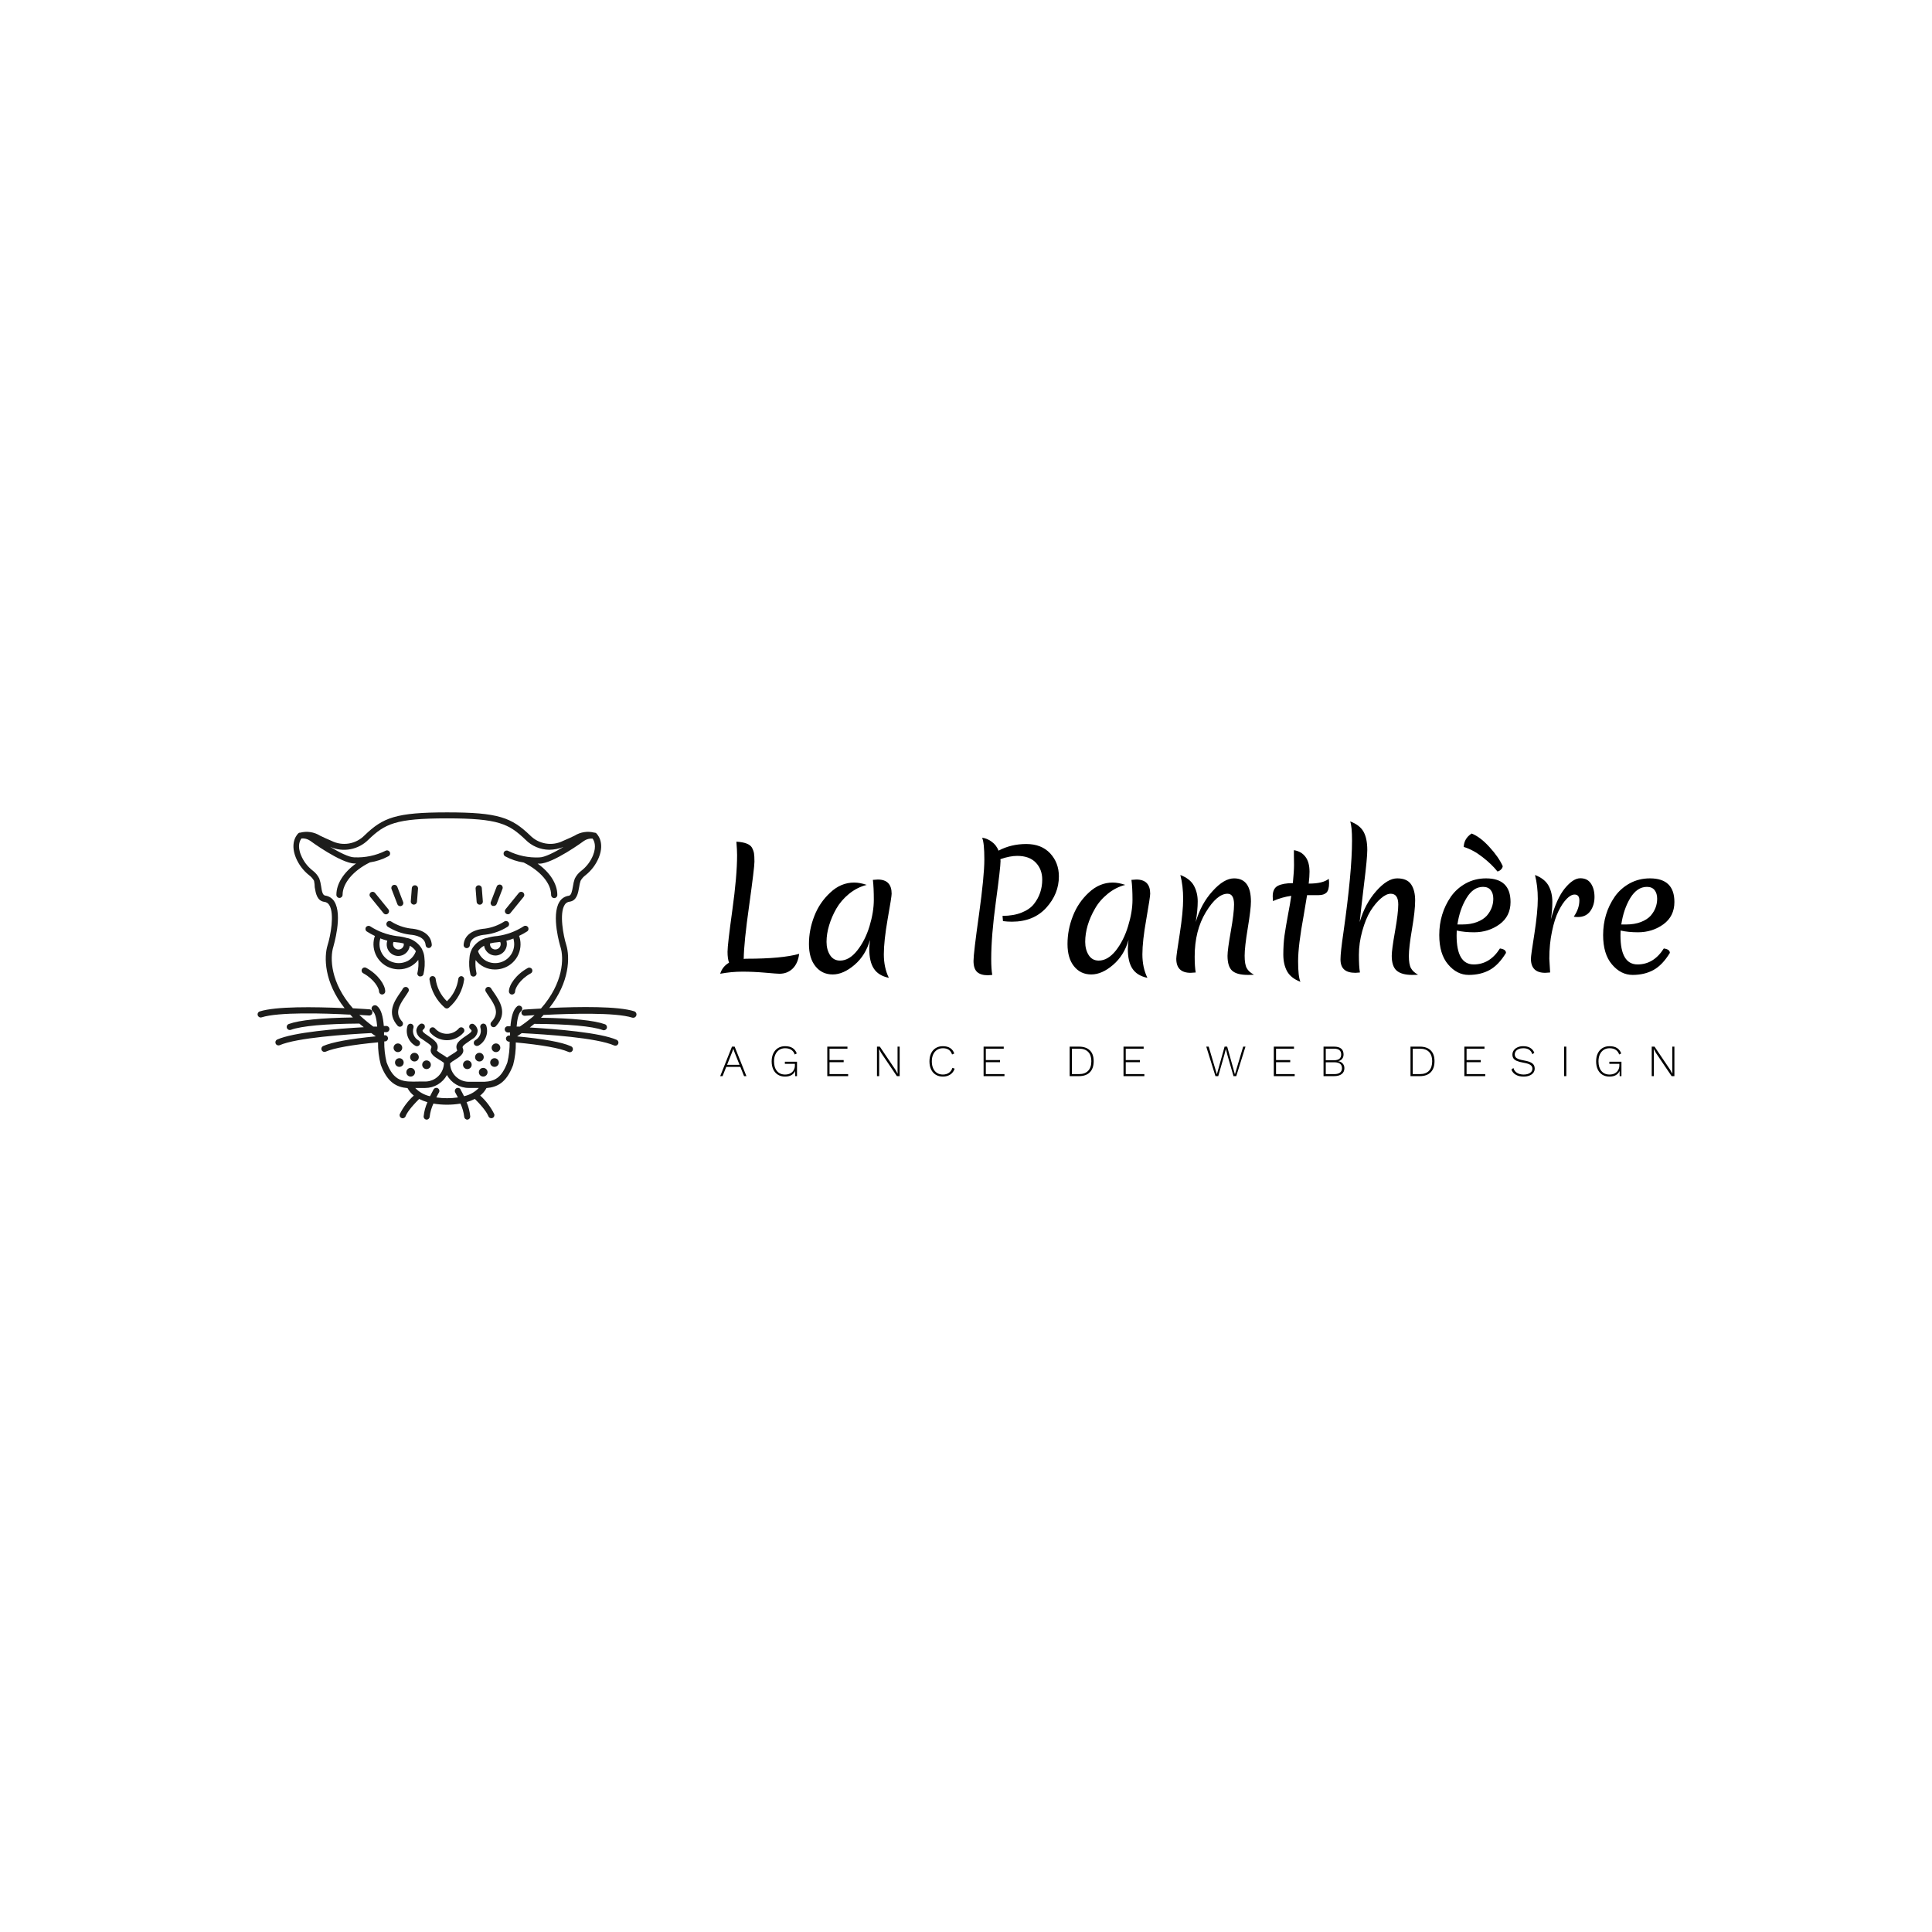
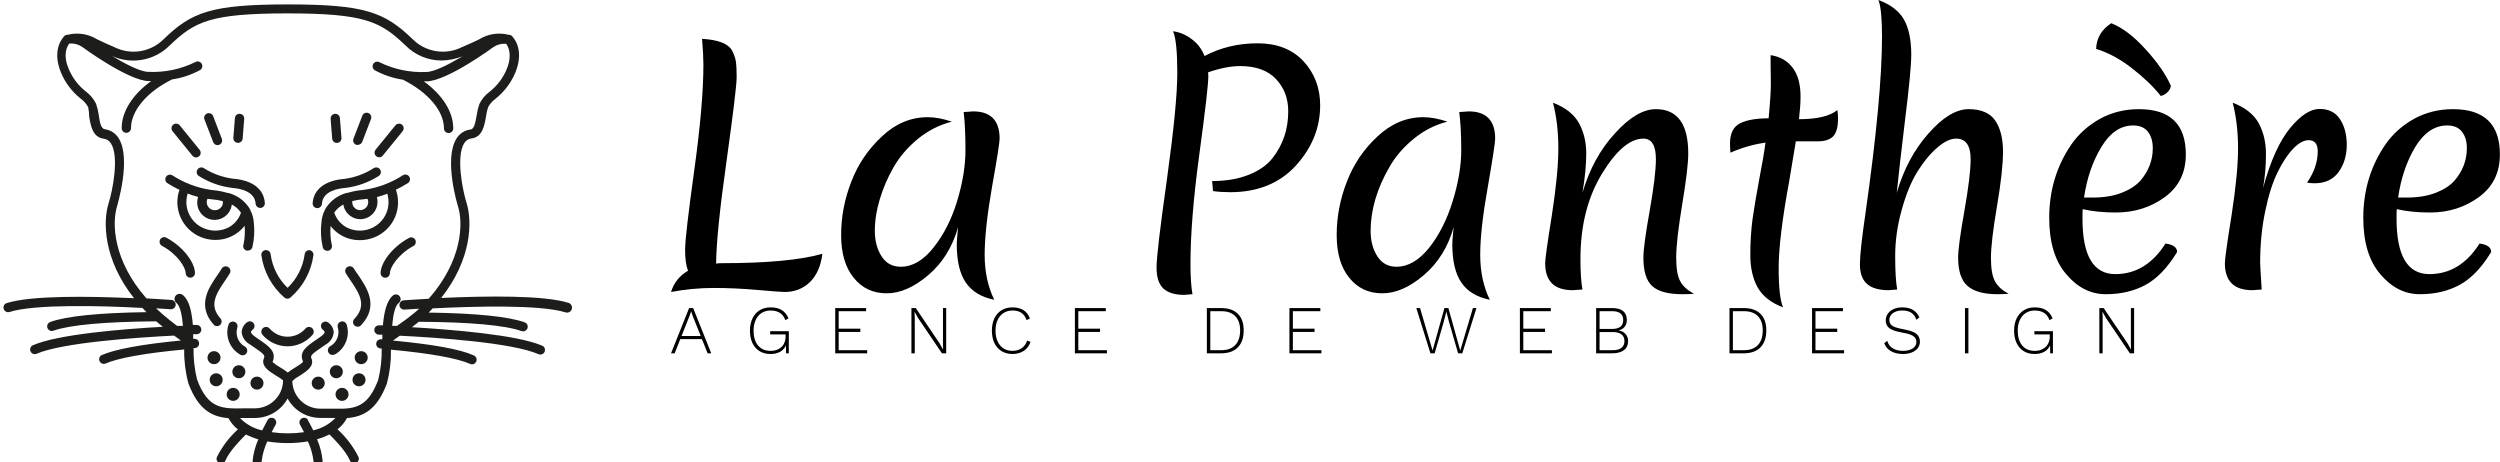
- <svg xmlns="http://www.w3.org/2000/svg" data-v-fde0c5aa="" viewBox="0 0 300 300" class="iconLeftSlogan">
-   <defs data-v-fde0c5aa="" />
-   <rect data-v-fde0c5aa="" fill="transparent" x="0" y="0" width="300px" height="300px" class="logo-background-square" />
-   <defs data-v-fde0c5aa="" />
-   <g data-v-fde0c5aa="" id="dff727ea-c914-4c1d-9325-86d683f65698" fill="#000000" transform="matrix(1.808462,0,0,1.808462,110.4221,123.0999)">
+ <svg xmlns="http://www.w3.org/2000/svg" data-v-423bf9ae="" viewBox="0 0 488 90" class="iconLeftSlogan">
+   <g data-v-423bf9ae="" id="409599fb-89aa-4ddd-9c19-604f11e9ffd0" fill="#000000" transform="matrix(4.357299,0,0,4.357299,127.587,-10.71895)">
    <path d="M1.54 14.59L1.54 14.59L1.54 14.59Q1.41 14.25 1.41 13.65L1.41 13.65L1.41 13.65Q1.41 13.05 1.82 10.09L1.82 10.09L1.82 10.09Q2.23 7.14 2.23 5.35L2.23 5.35L2.23 5.35Q2.23 4.93 2.17 4.20L2.17 4.20L2.17 4.20Q3.23 4.26 3.50 4.70L3.50 4.70L3.50 4.70Q3.64 4.96 3.68 5.19L3.68 5.19L3.68 5.19Q3.72 5.42 3.72 5.92L3.72 5.92L3.72 5.92Q3.72 6.41 3.27 9.65L3.27 9.65L3.27 9.65Q2.81 12.89 2.80 14.27L2.80 14.27L2.80 14.27Q2.87 14.25 3.05 14.25L3.05 14.25L3.05 14.25Q6.08 14.25 7.56 13.83L7.56 13.83L7.56 13.83Q7.46 14.64 7.01 15.09L7.01 15.09L7.01 15.09Q6.55 15.54 5.87 15.54L5.87 15.54L5.87 15.54Q5.67 15.54 4.66 15.45L4.66 15.45L4.66 15.45Q3.64 15.36 2.69 15.36L2.69 15.36L2.69 15.36Q1.74 15.36 0.78 15.54L0.78 15.54L0.78 15.54Q0.97 14.92 1.54 14.59ZM10.75 9.95L10.75 9.95L10.75 9.95Q10.35 10.65 10.13 11.39L10.13 11.39L10.13 11.39Q9.91 12.12 9.91 12.80L9.91 12.80L9.91 12.80Q9.91 13.47 10.21 13.94L10.21 13.94L10.21 13.94Q10.51 14.41 11.07 14.41L11.07 14.41L11.07 14.41Q11.86 14.41 12.54 13.55L12.54 13.55L12.54 13.55Q13.23 12.68 13.60 11.46L13.60 11.46L13.60 11.46Q13.97 10.23 13.97 9.19L13.97 9.19L13.97 9.19Q13.97 8.15 13.89 7.48L13.89 7.48L13.89 7.48Q14.22 7.45 14.31 7.45L14.31 7.45L14.31 7.45Q15.50 7.45 15.50 8.67L15.50 8.67L15.50 8.67Q15.50 8.93 15.16 10.83L15.16 10.83L15.16 10.83Q14.83 12.73 14.83 13.87L14.83 13.87L14.83 13.87Q14.83 15.01 15.26 15.89L15.26 15.89L15.26 15.89Q14.38 15.71 13.98 15.11L13.98 15.11L13.98 15.11Q13.58 14.52 13.58 13.40L13.58 13.40L13.58 13.40Q13.58 13.20 13.64 12.64L13.64 12.64L13.64 12.64Q13.26 13.97 12.31 14.78L12.31 14.78L12.31 14.78Q11.35 15.60 10.44 15.60L10.44 15.60L10.44 15.60Q9.52 15.60 8.96 14.90L8.96 14.90L8.96 14.90Q8.40 14.21 8.40 12.99L8.40 12.99L8.40 12.99Q8.40 11.76 8.86 10.59L8.86 10.59L8.86 10.59Q9.31 9.42 10.23 8.57L10.23 8.57L10.23 8.57Q11.14 7.71 12.28 7.71L12.28 7.71L12.28 7.71Q12.77 7.71 13.36 7.91L13.36 7.91L13.36 7.91Q12.53 8.12 11.84 8.68L11.84 8.68L11.84 8.68Q11.16 9.24 10.75 9.95ZM24.84 5.70L24.84 5.70L24.85 5.87L24.85 5.87Q24.85 6.40 24.45 9.35L24.45 9.35L24.45 9.35Q24.05 12.29 24.05 14.27L24.05 14.27L24.05 14.27Q24.05 15.15 24.14 15.64L24.14 15.64L24.14 15.64Q23.80 15.67 23.77 15.67L23.77 15.67L23.77 15.67Q23.14 15.67 22.83 15.38L22.83 15.38L22.83 15.38Q22.53 15.09 22.53 14.44L22.53 14.44L22.53 14.44Q22.53 13.79 23.00 10.46L23.00 10.46L23.00 10.46Q23.46 7.14 23.46 5.72L23.46 5.72L23.46 5.72Q23.46 4.30 23.27 3.86L23.27 3.86L23.27 3.86Q23.72 3.92 24.10 4.21L24.10 4.21L24.10 4.21Q24.49 4.49 24.68 4.97L24.68 4.97L24.68 4.97Q25.75 4.40 27.06 4.40L27.06 4.40L27.06 4.40Q28.36 4.40 29.11 5.20L29.11 5.20L29.11 5.20Q29.86 6.01 29.86 7.18L29.86 7.18L29.86 7.18Q29.86 8.68 28.77 9.88L28.77 9.88L28.77 9.88Q27.68 11.07 25.83 11.07L25.83 11.07L25.83 11.07Q25.41 11.07 25.06 11.02L25.06 11.02L25.02 10.57L25.02 10.57Q25.96 10.57 26.66 10.29L26.66 10.29L26.66 10.29Q27.36 10.01 27.72 9.55L27.72 9.55L27.72 9.55Q28.43 8.65 28.43 7.45L28.43 7.45L28.43 7.45Q28.43 6.58 27.88 6.00L27.88 6.00L27.88 6.00Q27.33 5.42 26.28 5.42L26.28 5.42L26.28 5.42Q25.65 5.42 24.84 5.70ZM32.96 9.95L32.96 9.95L32.96 9.95Q32.55 10.65 32.33 11.39L32.33 11.39L32.33 11.39Q32.12 12.12 32.12 12.80L32.12 12.80L32.12 12.80Q32.12 13.47 32.42 13.94L32.42 13.94L32.42 13.94Q32.72 14.41 33.28 14.41L33.28 14.41L33.28 14.41Q34.06 14.41 34.75 13.55L34.75 13.55L34.75 13.55Q35.43 12.68 35.80 11.46L35.80 11.46L35.80 11.46Q36.18 10.23 36.18 9.19L36.18 9.19L36.18 9.19Q36.18 8.15 36.09 7.48L36.09 7.48L36.09 7.48Q36.43 7.45 36.51 7.45L36.51 7.45L36.51 7.45Q37.70 7.45 37.70 8.67L37.70 8.67L37.70 8.67Q37.70 8.93 37.37 10.83L37.37 10.83L37.37 10.83Q37.03 12.73 37.03 13.87L37.03 13.87L37.03 13.87Q37.03 15.01 37.46 15.89L37.46 15.89L37.46 15.89Q36.58 15.71 36.18 15.11L36.18 15.11L36.18 15.11Q35.78 14.52 35.78 13.40L35.78 13.40L35.78 13.40Q35.78 13.20 35.84 12.64L35.84 12.64L35.84 12.64Q35.46 13.97 34.51 14.78L34.51 14.78L34.51 14.78Q33.56 15.60 32.64 15.60L32.64 15.60L32.64 15.60Q31.72 15.60 31.16 14.90L31.16 14.90L31.16 14.90Q30.60 14.21 30.60 12.99L30.60 12.99L30.60 12.99Q30.60 11.76 31.06 10.59L31.06 10.59L31.06 10.59Q31.51 9.42 32.43 8.57L32.43 8.57L32.43 8.57Q33.35 7.71 34.48 7.71L34.48 7.71L34.48 7.71Q34.97 7.71 35.56 7.91L35.56 7.91L35.56 7.91Q34.73 8.12 34.05 8.68L34.05 8.68L34.05 8.68Q33.36 9.24 32.96 9.95ZM46.35 9.34L46.35 9.34L46.35 9.34Q46.35 9.98 46.08 11.61L46.08 11.61L46.08 11.61Q45.81 13.24 45.81 13.99L45.81 13.99L45.81 13.99Q45.81 14.73 45.99 15.06L45.99 15.06L45.99 15.06Q46.17 15.39 46.61 15.62L46.61 15.62L46.61 15.62Q46.42 15.64 46.09 15.64L46.09 15.64L46.09 15.64Q45.14 15.64 44.74 15.28L44.74 15.28L44.74 15.28Q44.34 14.92 44.34 14L44.34 14L44.34 14Q44.34 13.48 44.62 11.91L44.62 11.91L44.62 11.91Q44.90 10.33 44.90 9.59L44.90 9.59L44.90 9.59Q44.90 8.67 44.34 8.67L44.34 8.67L44.34 8.67Q43.44 8.67 42.48 10.25L42.48 10.25L42.48 10.25Q41.52 11.83 41.52 14.06L41.52 14.06L41.52 14.06Q41.52 14.94 41.61 15.43L41.61 15.43L41.61 15.43Q41.24 15.46 41.17 15.46L41.17 15.46L41.17 15.46Q39.94 15.46 39.94 14.25L39.94 14.25L39.94 14.25Q39.94 13.97 40.24 12.10L40.24 12.10L40.24 12.10Q40.53 10.22 40.53 9.11L40.53 9.11L40.53 9.11Q40.53 7.99 40.29 7.06L40.29 7.06L40.29 7.06Q41.12 7.38 41.45 7.97L41.45 7.97L41.45 7.97Q41.78 8.57 41.78 9.33L41.78 9.33L41.78 9.33Q41.78 10.09 41.61 11.10L41.61 11.10L41.61 11.10Q42.07 9.52 43.06 8.44L43.06 8.44L43.06 8.44Q44.04 7.35 44.90 7.35L44.90 7.35L44.90 7.35Q46.35 7.35 46.35 9.34ZM53.06 7.76L53.06 7.76L53.06 7.76Q53.06 8.34 52.84 8.57L52.84 8.57L52.84 8.57Q52.61 8.79 52.18 8.79L52.18 8.79L51.17 8.79L51.17 8.79Q51.11 9.16 50.88 10.53L50.88 10.53L50.88 10.53Q50.40 13.13 50.40 14.46L50.40 14.46L50.40 14.46Q50.40 15.79 50.60 16.23L50.60 16.23L50.60 16.23Q49.80 15.93 49.46 15.34L49.46 15.34L49.46 15.34Q49.13 14.74 49.13 13.89L49.13 13.89L49.13 13.89Q49.13 13.03 49.23 12.27L49.23 12.27L49.23 12.27Q49.34 11.51 49.53 10.49L49.53 10.49L49.53 10.49Q49.73 9.46 49.81 8.85L49.81 8.85L49.81 8.85Q49.01 8.96 48.24 9.30L48.24 9.30L48.24 9.30Q48.22 9.07 48.22 8.89L48.22 8.89L48.22 8.89Q48.22 8.22 48.66 7.99L48.66 7.99L48.66 7.99Q49.11 7.76 49.95 7.76L49.95 7.76L49.95 7.76Q50.05 6.72 50.05 6.21L50.05 6.21L50.05 6.21Q50.05 5.70 50.04 5.39L50.04 5.39L50.04 5.39Q50.04 5.08 50.04 4.93L50.04 4.93L50.04 4.93Q50.68 5.03 51.03 5.50L51.03 5.50L51.03 5.50Q51.38 5.96 51.38 6.78L51.38 6.78L51.38 6.78Q51.38 7.20 51.31 7.80L51.31 7.80L51.31 7.80Q52.53 7.80 53.03 7.39L53.03 7.39L53.03 7.39Q53.06 7.59 53.06 7.76ZM55.69 11.10L55.69 11.10Q56.15 9.52 57.11 8.44L57.11 8.44L57.11 8.44Q58.07 7.35 58.91 7.35L58.91 7.35L58.91 7.35Q59.75 7.35 60.10 7.86L60.10 7.86L60.10 7.86Q60.45 8.37 60.45 9.25L60.45 9.25L60.45 9.25Q60.45 10.12 60.18 11.70L60.18 11.70L60.18 11.70Q59.91 13.29 59.91 14.01L59.91 14.01L59.91 14.01Q59.91 14.73 60.09 15.06L60.09 15.06L60.09 15.06Q60.27 15.39 60.70 15.62L60.70 15.62L60.70 15.62Q60.52 15.64 60.19 15.64L60.19 15.64L60.19 15.64Q59.29 15.64 58.86 15.27L58.86 15.27L58.86 15.27Q58.44 14.90 58.44 14L58.44 14L58.44 14Q58.44 13.48 58.72 11.91L58.72 11.91L58.72 11.91Q59.00 10.33 59.00 9.59L59.00 9.59L59.00 9.59Q59.00 8.67 58.35 8.67L58.35 8.67L58.35 8.67Q57.97 8.67 57.51 9.07L57.51 9.07L57.51 9.07Q57.05 9.46 56.62 10.14L56.62 10.14L56.62 10.14Q56.20 10.82 55.91 11.87L55.91 11.87L55.91 11.87Q55.62 12.91 55.62 13.92L55.62 13.92L55.62 13.92Q55.62 14.94 55.71 15.43L55.71 15.43L55.71 15.43Q55.37 15.46 55.33 15.46L55.33 15.46L55.33 15.46Q54.67 15.46 54.36 15.18L54.36 15.18L54.36 15.18Q54.04 14.90 54.04 14.30L54.04 14.30L54.04 14.30Q54.04 13.71 54.29 12.01L54.29 12.01L54.29 12.01Q55.03 6.80 55.03 4.10L55.03 4.10L55.03 4.10Q55.03 2.88 54.87 2.46L54.87 2.46L54.87 2.46Q55.68 2.76 56.01 3.33L56.01 3.33L56.01 3.33Q56.34 3.91 56.34 4.91L56.34 4.91L56.34 4.91Q56.34 5.61 56.06 7.85L56.06 7.85L56.06 7.85Q55.79 10.09 55.69 11.10L55.69 11.10ZM66.28 8.08L66.28 8.08L66.28 8.08Q65.44 8.08 64.86 9.04L64.86 9.04L64.86 9.04Q64.27 10.01 64.08 11.31L64.08 11.31L64.47 11.31L64.47 11.31Q65.21 11.31 65.76 11.10L65.76 11.10L65.76 11.10Q66.30 10.89 66.60 10.56L66.60 10.56L66.60 10.56Q67.16 9.91 67.16 9.10L67.16 9.10L67.16 9.10Q67.16 8.64 66.94 8.36L66.94 8.36L66.94 8.36Q66.72 8.08 66.28 8.08ZM68.25 13.75L68.25 13.75Q67.61 14.80 66.84 15.22L66.84 15.22L66.84 15.22Q66.07 15.64 65.05 15.64L65.05 15.64L65.05 15.64Q64.04 15.64 63.28 14.74L63.28 14.74L63.28 14.74Q62.52 13.85 62.52 12.22L62.52 12.22L62.52 12.22Q62.52 10.37 63.52 8.92L63.52 8.92L63.52 8.92Q64.01 8.22 64.80 7.78L64.80 7.78L64.80 7.78Q65.59 7.35 66.54 7.35L66.54 7.35L66.54 7.35Q68.64 7.35 68.64 9.38L68.64 9.38L68.64 9.38Q68.64 10.60 67.70 11.29L67.70 11.29L67.70 11.29Q66.75 11.98 65.51 11.98L65.51 11.98L65.51 11.98Q64.68 11.98 64.02 11.83L64.02 11.83L64.02 11.83Q64.01 11.97 64.01 12.26L64.01 12.26L64.01 12.26Q64.01 14.74 65.48 14.74L65.48 14.74L65.48 14.74Q66.86 14.74 67.73 13.37L67.73 13.37L67.73 13.37Q68.25 13.44 68.25 13.75L68.25 13.75ZM67.97 6.30L67.97 6.30L67.97 6.30Q67.96 6.45 67.82 6.59L67.82 6.59L67.82 6.59Q67.69 6.72 67.52 6.76L67.52 6.76L67.52 6.76Q67.02 6.13 66.23 5.52L66.23 5.52L66.23 5.52Q65.44 4.90 64.62 4.65L64.62 4.65L64.62 4.65Q64.65 3.92 65.30 3.50L65.30 3.50L65.30 3.50Q66.04 3.79 66.83 4.66L66.83 4.66L66.83 4.66Q67.62 5.52 67.97 6.30ZM72.10 10.88L72.10 10.88Q72.60 9.06 73.31 8.20L73.31 8.20L73.31 8.20Q74.02 7.34 74.63 7.34L74.63 7.34L74.63 7.34Q75.24 7.34 75.54 7.79L75.54 7.79L75.54 7.79Q75.85 8.25 75.85 8.95L75.85 8.95L75.85 8.95Q75.85 9.65 75.49 10.16L75.49 10.16L75.49 10.16Q75.12 10.67 74.42 10.67L74.42 10.67L74.42 10.67Q74.20 10.67 74.07 10.64L74.07 10.64L74.07 10.64Q74.55 9.95 74.55 9.24L74.55 9.24L74.55 9.24Q74.55 8.74 74.14 8.74L74.14 8.74L74.14 8.74Q73.82 8.74 73.46 9.11L73.46 9.11L73.46 9.11Q73.09 9.49 72.76 10.16L72.76 10.16L72.76 10.16Q72.42 10.84 72.20 11.91L72.20 11.91L72.20 11.91Q71.97 12.99 71.97 14.24L71.97 14.24L71.97 14.24Q71.97 14.38 72.04 15.43L72.04 15.43L72.04 15.43Q71.68 15.46 71.62 15.46L71.62 15.46L71.62 15.46Q70.39 15.46 70.39 14.25L70.39 14.25L70.39 14.25Q70.39 13.97 70.69 12.10L70.69 12.10L70.69 12.10Q70.98 10.22 70.98 9.11L70.98 9.11L70.98 9.11Q70.98 7.99 70.74 7.06L70.74 7.06L70.74 7.06Q71.57 7.38 71.90 7.97L71.90 7.97L71.90 7.97Q72.23 8.57 72.23 9.36L72.23 9.36L72.23 9.36Q72.23 10.15 72.10 10.88L72.10 10.88ZM80.35 8.08L80.35 8.08L80.35 8.08Q79.51 8.08 78.92 9.04L78.92 9.04L78.92 9.04Q78.34 10.01 78.15 11.31L78.15 11.31L78.54 11.31L78.54 11.31Q79.28 11.31 79.83 11.10L79.83 11.10L79.83 11.10Q80.37 10.89 80.67 10.56L80.67 10.56L80.67 10.56Q81.23 9.91 81.23 9.10L81.23 9.10L81.23 9.10Q81.23 8.64 81.01 8.36L81.01 8.36L81.01 8.36Q80.79 8.08 80.35 8.08ZM82.32 13.75L82.32 13.75Q81.68 14.80 80.91 15.22L80.91 15.22L80.91 15.22Q80.14 15.64 79.12 15.64L79.12 15.64L79.12 15.64Q78.11 15.64 77.35 14.74L77.35 14.74L77.35 14.74Q76.59 13.85 76.59 12.22L76.59 12.22L76.59 12.22Q76.59 10.37 77.59 8.92L77.59 8.92L77.59 8.92Q78.08 8.22 78.87 7.78L78.87 7.78L78.87 7.78Q79.66 7.35 80.61 7.35L80.61 7.35L80.61 7.35Q82.71 7.35 82.71 9.38L82.71 9.38L82.71 9.38Q82.71 10.60 81.77 11.29L81.77 11.29L81.77 11.29Q80.82 11.98 79.58 11.98L79.58 11.98L79.58 11.98Q78.75 11.98 78.09 11.83L78.09 11.83L78.09 11.83Q78.08 11.97 78.08 12.26L78.08 12.26L78.08 12.26Q78.08 14.74 79.55 14.74L79.55 14.74L79.55 14.74Q80.93 14.74 81.80 13.37L81.80 13.37L81.80 13.37Q82.32 13.44 82.32 13.75L82.32 13.75Z" />
  </g>
-   <defs data-v-fde0c5aa="">
-     <linearGradient data-v-fde0c5aa="" gradientTransform="rotate(25)" id="03eee680-b084-463f-ac63-5d4db96cf555" x1="0%" y1="0%" x2="100%" y2="0%">
-       <stop data-v-fde0c5aa="" offset="0%" stop-color="#B4373D" stop-opacity="1" />
-       <stop data-v-fde0c5aa="" offset="100%" stop-color="#B23ACB" stop-opacity="1" />
+   <defs data-v-423bf9ae="">
+     <linearGradient data-v-423bf9ae="" gradientTransform="rotate(25)" id="1c9e5e94-8daa-4b90-953d-5ec5a7b7c461" x1="0%" y1="0%" x2="100%" y2="0%">
+       <stop data-v-423bf9ae="" offset="0%" style="stop-color: rgb(180, 55, 61); stop-opacity: 1;" />
+       <stop data-v-423bf9ae="" offset="100%" style="stop-color: rgb(178, 58, 203); stop-opacity: 1;" />
    </linearGradient>
  </defs>
-   <g data-v-fde0c5aa="" id="dfe8044c-91b6-4966-9038-a63642c35301" stroke="none" fill="url(#03eee680-b084-463f-ac63-5d4db96cf555)" transform="matrix(0.6414999,0,0,0.6414999,37.32564,117.8961)">
+   <g data-v-423bf9ae="" id="97221fff-9f5f-45e5-b2fa-fe4d6ef25df3" transform="matrix(1.210165,0,0,1.210165,-4.368992,-14.70273)" stroke="none" fill="url(#1c9e5e94-8daa-4b90-953d-5ec5a7b7c461)">
    <defs>
      <style>.cls-1{fill:#1d1d1b}</style>
    </defs>
    <path class="cls-1" d="M44 46.07V46a5.74 5.74 0 0 0-3.52-2.72h-.14a11.6 11.6 0 0 0-2.5-.47 15.62 15.62 0 0 1-6.43-2.38.75.75 0 0 0-.84 1.24 17.29 17.29 0 0 0 2 1.11c0 .1-.09.2-.12.31a6.09 6.09 0 0 0 4.15 7.51 6.46 6.46 0 0 0 1.78.25 5.9 5.9 0 0 0 4.69-2.28 10.33 10.33 0 0 1-.18 3 .75.75 0 0 0 .47 1 .76.76 0 0 0 .24 0 .75.75 0 0 0 .71-.51 11.57 11.57 0 0 0 .23-4.1 4.94 4.94 0 0 0-.54-1.89zm-4.47-1.49a1.28 1.28 0 0 1 0 .52 1.3 1.3 0 1 1-2.53-.71 1.27 1.27 0 0 1 .09-.17l.6.07a10.89 10.89 0 0 1 1.86.3zm.94 4.25a4.67 4.67 0 0 1-3.48.32 4.59 4.59 0 0 1-3.14-5.67v-.12a15.83 15.83 0 0 0 1.7.55v.06A2.8 2.8 0 1 0 41 45.14a3.86 3.86 0 0 1 1.48 1.32 4.27 4.27 0 0 1-1.99 2.37zM67.57 43.07c0-.11-.08-.2-.12-.31a17.29 17.29 0 0 0 2-1.11.75.75 0 0 0-.84-1.24 15.62 15.62 0 0 1-6.43 2.38 11.59 11.59 0 0 0-2.52.47h-.12A5.74 5.74 0 0 0 56 46v.05a4.94 4.94 0 0 0-.54 1.95 11.57 11.57 0 0 0 .23 4.1.75.75 0 0 0 .71.51.75.75 0 0 0 .72-1 10.27 10.27 0 0 1-.19-3 5.9 5.9 0 0 0 4.69 2.28 6.46 6.46 0 0 0 1.78-.25 6.09 6.09 0 0 0 4.17-7.57zm-5.3 1.22l.6-.07a1.26 1.26 0 0 1 .09.17 1.3 1.3 0 0 1-.89 1.6 1.27 1.27 0 0 1-1.63-1.41 10.89 10.89 0 0 1 1.84-.29zm.73 4.86a4.67 4.67 0 0 1-3.48-.32 4.27 4.27 0 0 1-2-2.38A3.86 3.86 0 0 1 59 45.14a2.84 2.84 0 0 0 .07.37 2.8 2.8 0 0 0 2.69 2A2.8 2.8 0 0 0 64.41 44v-.06a15.83 15.83 0 0 0 1.7-.55v.12A4.59 4.59 0 0 1 63 49.15z" />
    <path class="cls-1" d="M46.33 44.89c-.16-2.25-2-3.68-5.15-3.92a11.57 11.57 0 0 1-4.68-1.69.75.75 0 0 0-.83 1.25 12.92 12.92 0 0 0 5.4 1.93c1.35.1 3.63.57 3.77 2.53a.75.75 0 0 0 .75.7h.05a.75.75 0 0 0 .69-.8zM59.31 42.46a12.92 12.92 0 0 0 5.4-1.93.75.75 0 0 0-.83-1.25A11.58 11.58 0 0 1 59.19 41c-3.11.24-5 1.67-5.15 3.92a.75.75 0 0 0 .7.8h.05a.75.75 0 0 0 .75-.7c.14-2.02 2.46-2.45 3.77-2.56zM34.64 37.25a.75.75 0 1 0 1.16-.95l-3.19-3.92a.75.75 0 1 0-1.16.95zM38 35.08a.75.75 0 0 0 .7.48.75.75 0 0 0 .7-1l-1.41-3.68a.75.75 0 1 0-1.4.54zM42 35.19a.75.75 0 0 0 .75-.69l.25-3.18a.75.75 0 0 0-.69-.81.74.74 0 0 0-.81.69l-.25 3.19a.75.75 0 0 0 .75.8z" />
    <path class="cls-1" d="M95.31 61c-3.9-1.24-13.08-1.13-20.54-.79 5-6.31 5-12.41 4.11-15.28-.68-2.15-1.73-7.57-.39-9.68a1.56 1.56 0 0 1 1.18-.77c1.76-.23 2.08-2.06 2.33-3.52a8.38 8.38 0 0 1 .35-1.54 4.25 4.25 0 0 1 1.22-1.37 10.59 10.59 0 0 0 3.18-4.23c1.59-3.91-.54-5.84-.63-5.92a.73.73 0 0 0-.28-.13h-.14a6.16 6.16 0 0 0-4.81.73c-.68.33-1.52.73-2.76 1.25a6.88 6.88 0 0 1-8-1.32c-4.5-4.32-7.67-5.57-20.08-5.57s-15.54 1.26-20 5.57a6.88 6.88 0 0 1-8 1.32 51.69 51.69 0 0 1-2.76-1.25 6.16 6.16 0 0 0-4.81-.73h-.14a.73.73 0 0 0-.28.13c-.09.08-2.22 2-.63 5.92a10.59 10.59 0 0 0 3.18 4.23 4.26 4.26 0 0 1 1.22 1.37A8.4 8.4 0 0 1 18 31c.25 1.47.56 3.29 2.33 3.52a1.56 1.56 0 0 1 1.18.77c1.34 2.11.29 7.53-.39 9.68-.91 2.87-.87 9 4.11 15.28-7.46-.34-16.64-.45-20.54.79a.75.75 0 0 0 .46 1.43c4.09-1.3 15-1 21.18-.66h.25l.65.69c-7.68.11-12.89.64-15.5 1.58a.75.75 0 1 0 .51 1.41c2.58-.93 8.3-1.45 16.56-1.51.35.3.71.59 1.07.88-6.47.36-17 1.21-21 3a.75.75 0 0 0 .6 1.37c4.17-1.83 16.18-2.64 22.22-2.95l1 .72.1.07c-6.29.61-10.59 1.4-12.79 2.36a.75.75 0 0 0 .6 1.37c2.07-.91 6.45-1.69 12.72-2.28A19.94 19.94 0 0 0 34 74c1.63 4.32 3.86 5.38 6.46 5.6a5.67 5.67 0 0 0 1.52 1.81 15.18 15.18 0 0 0-3.39 4.47.75.75 0 0 0 1.4.54c.27-.7 1.08-2 3.29-4.19a10.86 10.86 0 0 0 2 .78 11.32 11.32 0 0 0-.92 3.43.75.75 0 0 0 .71.79.75.75 0 0 0 .75-.71 10.34 10.34 0 0 1 .91-3.17 19.89 19.89 0 0 0 6.54 0 10.5 10.5 0 0 1 .91 3.17.75.75 0 0 0 .75.71.75.75 0 0 0 .71-.79 11.32 11.32 0 0 0-.89-3.44 10.86 10.86 0 0 0 2-.78c2.21 2.19 3 3.49 3.29 4.19a.75.75 0 0 0 1.4-.54 15.18 15.18 0 0 0-3.39-4.47 5.67 5.67 0 0 0 1.52-1.81c2.6-.22 4.83-1.27 6.45-5.59a19.92 19.92 0 0 0 .65-5.45c6.27.59 10.66 1.37 12.72 2.28a.75.75 0 1 0 .6-1.37c-2.22-1-6.6-1.77-13-2.38l.8-.56.31-.22c6 .3 18.2 1.11 22.42 3a.75.75 0 0 0 .6-1.37c-4.06-1.78-14.61-2.62-21.07-3q.57-.43 1.11-.88c8.28.05 14 .57 16.59 1.51a.75.75 0 0 0 .51-1.41c-2.6-.94-7.81-1.47-15.5-1.58l.65-.69h.25c6.15-.31 17.09-.64 21.18.66a.75.75 0 0 0 .47-1.54zm-42 18.91a.75.75 0 1 0-1.3.75c.16.27.39.7.64 1.2a18.15 18.15 0 0 1-5.22 0c.35-.71.63-1.19.64-1.2a.75.75 0 1 0-1.3-.75c0 .06-.42.73-.87 1.66a7 7 0 0 1-3.58-2h2.43A6 6 0 0 0 50 76.43a6 6 0 0 0 5.29 3.13h2.43a7 7 0 0 1-3.58 2c-.45-.9-.83-1.56-.87-1.63zm17.1-17.26l-.08.06c-.84.7-1.77 1.38-2.68 2h-.78c.13-1.71.45-3.25 1.07-3.71a.75.75 0 0 0-.94-1.2c-1 .83-1.44 2.64-1.63 4.83h-.61a.73.73 0 0 0-.77.73.75.75 0 0 0 .73.77h.56v.74h-.18a.76.76 0 0 0-.81.68.75.75 0 0 0 .68.81h.21a20 20 0 0 1-.56 5.05c-1.41 3.75-3.1 4.54-5.55 4.66H55.29a4.54 4.54 0 0 1-4.53-4.46 5.51 5.51 0 0 1 1.16-.84c1-.64 2.47-1.52 1.93-2.79-.19-.44-.06-.65 1.66-1.82l.63-.43a2.48 2.48 0 0 0 1.3-2 2.08 2.08 0 0 0-.95-1.6.74.74 0 0 0-1 .22.76.76 0 0 0 .21 1c.08.06.26.23.27.37s-.17.41-.66.75l-.62.43c-1.63 1.1-2.91 2-2.2 3.57-.08.25-.89.74-1.33 1a10.22 10.22 0 0 0-1.13.77 10.22 10.22 0 0 0-1.13-.77 7.46 7.46 0 0 1-1.33-.93c.71-1.67-.58-2.54-2.2-3.65l-.62-.43c-.48-.34-.66-.61-.66-.75s.18-.31.26-.37a.75.75 0 0 0-.81-1.26 2.08 2.08 0 0 0-.95 1.6 2.48 2.48 0 0 0 1.3 2l.63.43c1.73 1.17 1.85 1.38 1.66 1.82-.54 1.28.89 2.15 1.93 2.79a10.47 10.47 0 0 1 1.16.77 4.54 4.54 0 0 1-4.54 4.52h-1.56c-3.72.09-6 .14-7.78-4.66a20.07 20.07 0 0 1-.56-5.05h.21a.75.75 0 1 0-.13-1.5h-.14v-.74h.56a.75.75 0 0 0 0-1.5h-.61c-.19-2.19-.58-4-1.63-4.83A.75.75 0 1 0 32.06 61c.62.49.91 2 1.06 3.71h-.95c-.85-.64-1.7-1.31-2.48-2a.73.73 0 0 0-.15-.14c-.26-.23-.52-.46-.76-.69l2.33.15h.06a.75.75 0 0 0 .06-1.5s-1.57-.12-4-.25c-5.44-6.19-5.58-12.2-4.72-14.92 0-.08 2.33-7.62.23-10.93a3.07 3.07 0 0 0-2.2-1.43c-.62-.08-.82-1-1-2.29a9.51 9.51 0 0 0-.44-1.84 5.37 5.37 0 0 0-1.63-1.95 9 9 0 0 1-2.78-3.67c-1-2.36-.23-3.66.1-4.08a3.19 3.19 0 0 1 2.07.54c.07.06 7.52 5.52 10.79 5.52H28c-3 2.15-4.76 4.9-4.76 7.59a.75.75 0 0 0 1.5 0c0-2.81 2.6-5.89 6.63-7.86a13.71 13.71 0 0 0 4.48-1.49.75.75 0 1 0-.73-1.31 15.48 15.48 0 0 1-7.56 1.58c-1.25 0-3.64-1.21-5.86-2.55a8.3 8.3 0 0 0 9.3-1.73c4-3.82 6.49-5.15 19-5.15s15 1.34 19 5.15a8.18 8.18 0 0 0 5.77 2.45 9.77 9.77 0 0 0 3.44-.68c-2.21 1.33-4.6 2.53-5.84 2.53a15.48 15.48 0 0 1-7.56-1.58.75.75 0 0 0-.73 1.31A13.72 13.72 0 0 0 68.59 25c4 2 6.63 5 6.63 7.86a.75.75 0 0 0 1.5 0c0-2.7-1.77-5.45-4.76-7.59h.44c3.27 0 10.72-5.46 10.79-5.52a3.19 3.19 0 0 1 2.06-.54c.33.43 1.05 1.73.1 4.08a9 9 0 0 1-2.78 3.67 5.37 5.37 0 0 0-1.63 1.95 9.49 9.49 0 0 0-.44 1.84c-.23 1.33-.42 2.21-1 2.29a3.07 3.07 0 0 0-2.25 1.45c-2.11 3.31.2 10.86.23 10.93.87 2.73.72 8.74-4.72 14.92-2.39.13-4 .25-4 .25a.75.75 0 0 0 .06 1.5h.06l2.33-.15c-.21.23-.52.47-.8.71z" />
    <path class="cls-1" d="M64.77 37.53a.75.75 0 0 0 .58-.28l3.19-3.92a.75.75 0 1 0-1.16-.95l-3.19 3.92a.75.75 0 0 0 .58 1.22zM61.07 35.51a.74.74 0 0 0 .27 0 .75.75 0 0 0 .7-.48l1.41-3.68a.75.75 0 1 0-1.4-.54l-1.41 3.68a.75.75 0 0 0 .43 1.02zM58 35.2a.75.75 0 0 0 .69-.81l-.25-3.19a.75.75 0 0 0-1.5.12l.25 3.19a.75.75 0 0 0 .81.69z" />
    <circle class="cls-1" cx="38.13" cy="69.84" r="1.05" />
    <circle class="cls-1" cx="38.48" cy="73.41" r="1.05" />
    <circle class="cls-1" cx="41.22" cy="75.76" r="1.05" />
    <circle class="cls-1" cx="42.14" cy="72.11" r="1.05" />
    <circle class="cls-1" cx="45.06" cy="73.95" r="1.05" />
    <circle class="cls-1" cx="61.87" cy="69.84" r="1.05" />
    <circle class="cls-1" cx="61.52" cy="73.41" r="1.05" />
    <circle class="cls-1" cx="58.78" cy="75.76" r="1.05" />
    <circle class="cls-1" cx="57.86" cy="72.11" r="1.05" />
    <circle class="cls-1" cx="54.94" cy="73.95" r="1.05" />
    <path class="cls-1" d="M53.56 52.5a.75.75 0 0 0-.81.69A9.21 9.21 0 0 1 50 58.58a9.16 9.16 0 0 1-2.73-5.4.75.75 0 0 0-1.5.12 11 11 0 0 0 3.73 6.86.75.75 0 0 0 .47.17.75.75 0 0 0 .47-.17 11 11 0 0 0 3.73-6.86.75.75 0 0 0-.61-.8zM40.37 55.2a.75.75 0 0 0-1 .27c-.2.35-.46.72-.73 1.11-1.34 1.94-3.36 4.88-.51 8a.75.75 0 0 0 1.1-1c-1.89-2.05-.93-3.82.64-6.1.29-.43.57-.83.79-1.21a.75.75 0 0 0-.29-1.07zM60.69 55.47a.75.75 0 1 0-1.3.75c.22.38.5.78.79 1.21 1.57 2.28 2.53 4.05.64 6.1a.75.75 0 1 0 1.1 1c2.85-3.09.83-6-.51-8-.25-.34-.51-.71-.72-1.06zM41.89 65a.75.75 0 0 0-1.43-.46 4.13 4.13 0 0 0 1.91 4.82.75.75 0 0 0 .75-1.3A2.62 2.62 0 0 1 41.89 65zM57.62 69.33a4.13 4.13 0 0 0 1.91-4.82.75.75 0 0 0-1.43.46A2.62 2.62 0 0 1 56.87 68a.75.75 0 0 0 .75 1.3zM52.88 65.15a3.83 3.83 0 0 1-5.77 0 .75.75 0 0 0-1.16 1 5.32 5.32 0 0 0 8.08 0 .75.75 0 0 0-1.16-1zM30.51 50.52a.75.75 0 1 0-.72 1.31c2.63 1.45 3.77 3.59 3.77 4.36a.75.75 0 0 0 1.5 0c0-1.55-1.7-4.1-4.55-5.67zM70.59 50.82a.75.75 0 0 0-1-.3C66.72 52.09 65 54.64 65 56.2a.75.75 0 0 0 1.5 0c0-.77 1.14-2.92 3.77-4.36a.75.75 0 0 0 .32-1.02z" />
  </g>
-   <defs data-v-fde0c5aa="" />
-   <g data-v-fde0c5aa="" id="5afeb38c-54b7-45cf-8e8f-6e00f7dcb161" fill="#000000" transform="matrix(0.4959243,0,0,0.4959243,111.6988,160.6461)">
+   <g data-v-423bf9ae="" id="54c8ca41-f910-4170-8f82-6d26474b6f31" fill="#000000" transform="matrix(0.9559017,0,0,0.9559017,130.7276,56.52052)">
    <path d="M7.74 13.02L6.58 10.12L2.16 10.12L1.01 13.02L0.27 13.02L3.96 3.78L4.79 3.78L8.48 13.02L7.74 13.02ZM2.42 9.48L6.33 9.48L4.72 5.45L4.38 4.47L4.37 4.47L4.03 5.42L2.42 9.48ZM20.52 8.50L24.32 8.50L24.32 13.02L23.76 13.02L23.73 11.41L23.73 11.41Q23.35 12.25 22.55 12.71L22.55 12.71L22.55 12.71Q21.74 13.16 20.55 13.16L20.55 13.16L20.55 13.16Q19.29 13.16 18.35 12.58L18.35 12.58L18.35 12.58Q17.40 12.00 16.89 10.92L16.89 10.92L16.89 10.92Q16.38 9.84 16.38 8.40L16.38 8.40L16.38 8.40Q16.38 6.96 16.91 5.88L16.91 5.88L16.91 5.88Q17.43 4.80 18.38 4.22L18.38 4.22L18.38 4.22Q19.33 3.64 20.59 3.64L20.59 3.64L20.59 3.64Q22.01 3.64 22.90 4.20L22.90 4.20L22.90 4.20Q23.80 4.76 24.25 5.91L24.25 5.91L23.60 6.24L23.60 6.24Q23.28 5.28 22.52 4.78L22.52 4.78L22.52 4.78Q21.76 4.28 20.59 4.28L20.59 4.28L20.59 4.28Q19.56 4.28 18.77 4.78L18.77 4.78L18.77 4.78Q17.99 5.28 17.56 6.21L17.56 6.21L17.56 6.21Q17.12 7.14 17.12 8.40L17.12 8.40L17.12 8.40Q17.12 10.32 18.04 11.42L18.04 11.42L18.04 11.42Q18.96 12.52 20.58 12.52L20.58 12.52L20.58 12.52Q21.59 12.52 22.29 12.12L22.29 12.12L22.29 12.12Q22.99 11.72 23.32 11.07L23.32 11.07L23.32 11.07Q23.66 10.42 23.66 9.67L23.66 9.67L23.66 9.16L20.52 9.16L20.52 8.50ZM34.50 12.38L40.33 12.38L40.33 13.02L33.80 13.02L33.80 3.78L40.11 3.78L40.11 4.42L34.50 4.42L34.50 7.99L38.93 7.99L38.93 8.65L34.50 8.65L34.50 12.38ZM56.46 3.78L56.46 13.02L55.59 13.02L50.69 5.77L50.01 4.54L49.99 4.54L50.04 5.70L50.04 13.02L49.36 13.02L49.36 3.78L50.25 3.78L55.13 11.02L55.83 12.26L55.80 11.10L55.80 3.78L56.46 3.78ZM73.68 10.68L73.68 10.68Q73.29 11.86 72.32 12.51L72.32 12.51L72.32 12.51Q71.34 13.16 69.99 13.16L69.99 13.16L69.99 13.16Q68.73 13.16 67.77 12.58L67.77 12.58L67.77 12.58Q66.82 12.00 66.30 10.92L66.30 10.92L66.30 10.92Q65.79 9.84 65.79 8.40L65.79 8.40L65.79 8.40Q65.79 6.96 66.30 5.88L66.30 5.88L66.30 5.88Q66.82 4.80 67.77 4.22L67.77 4.22L67.77 4.22Q68.73 3.64 69.97 3.64L69.97 3.64L69.97 3.64Q72.74 3.64 73.56 5.92L73.56 5.92L72.87 6.24L72.87 6.24Q72.55 5.26 71.84 4.77L71.84 4.77L71.84 4.77Q71.13 4.28 70.01 4.28L70.01 4.28L70.01 4.28Q68.98 4.28 68.19 4.78L68.19 4.78L68.19 4.78Q67.40 5.28 66.96 6.21L66.96 6.21L66.96 6.21Q66.53 7.14 66.53 8.40L66.53 8.40L66.53 8.40Q66.53 9.66 66.96 10.59L66.96 10.59L66.96 10.59Q67.38 11.52 68.16 12.02L68.16 12.02L68.16 12.02Q68.94 12.52 69.99 12.52L69.99 12.52L69.99 12.52Q71.11 12.52 71.89 11.97L71.89 11.97L71.89 11.97Q72.67 11.42 72.98 10.42L72.98 10.42L73.68 10.68ZM83.44 12.38L89.28 12.38L89.28 13.02L82.74 13.02L82.74 3.78L89.05 3.78L89.05 4.42L83.44 4.42L83.44 7.99L87.88 7.99L87.88 8.65L83.44 8.65L83.44 12.38ZM112.60 3.78L112.60 3.78Q114.81 3.78 116.01 4.95L116.01 4.95L116.01 4.95Q117.21 6.12 117.21 8.33L117.21 8.33L117.21 8.33Q117.21 10.60 116.01 11.81L116.01 11.81L116.01 11.81Q114.81 13.02 112.60 13.02L112.60 13.02L109.69 13.02L109.69 3.78L112.60 3.78ZM112.66 12.38L112.66 12.38Q114.51 12.38 115.49 11.33L115.49 11.33L115.49 11.33Q116.48 10.29 116.48 8.33L116.48 8.33L116.48 8.33Q116.48 6.45 115.49 5.44L115.49 5.44L115.49 5.44Q114.51 4.42 112.66 4.42L112.66 4.42L110.39 4.42L110.39 12.38L112.66 12.38ZM127.25 12.38L133.08 12.38L133.08 13.02L126.55 13.02L126.55 3.78L132.86 3.78L132.86 4.42L127.25 4.42L127.25 7.99L131.68 7.99L131.68 8.65L127.25 8.65L127.25 12.38ZM158.07 6.54L156.21 13.02L155.34 13.02L152.46 3.78L153.22 3.78L155.78 12.45L158.20 3.78L159.01 3.78L161.43 12.46L164.02 3.78L164.74 3.78L161.85 13.02L160.99 13.02L159.12 6.54L158.61 4.54L158.59 4.54L158.07 6.54ZM174.31 12.38L180.15 12.38L180.15 13.02L173.61 13.02L173.61 3.78L179.93 3.78L179.93 4.42L174.31 4.42L174.31 7.99L178.75 7.99L178.75 8.65L174.31 8.65L174.31 12.38ZM189.18 13.02L189.18 3.78L192.44 3.78L192.44 3.78Q193.96 3.78 194.71 4.41L194.71 4.41L194.71 4.41Q195.45 5.04 195.45 6.23L195.45 6.23L195.45 6.23Q195.45 7.04 195.01 7.60L195.01 7.60L195.01 7.60Q194.57 8.16 193.76 8.33L193.76 8.33L193.76 8.34L193.76 8.34Q194.66 8.48 195.18 9.07L195.18 9.07L195.18 9.07Q195.71 9.66 195.71 10.53L195.71 10.53L195.71 10.53Q195.71 11.72 194.86 12.37L194.86 12.37L194.86 12.37Q194.01 13.02 192.44 13.02L192.44 13.02L189.18 13.02ZM189.88 8.04L192.46 8.04L192.46 8.04Q194.71 8.04 194.71 6.23L194.71 6.23L194.71 6.23Q194.71 4.42 192.46 4.42L192.46 4.42L189.88 4.42L189.88 8.04ZM189.88 12.38L192.58 12.38L192.58 12.38Q193.76 12.38 194.36 11.90L194.36 11.90L194.36 11.90Q194.96 11.42 194.96 10.53L194.96 10.53L194.96 10.53Q194.96 9.62 194.36 9.15L194.36 9.15L194.36 9.15Q193.76 8.68 192.58 8.68L192.58 8.68L189.88 8.68L189.88 12.38ZM219.32 3.78L219.32 3.78Q221.54 3.78 222.73 4.95L222.73 4.95L222.73 4.95Q223.93 6.12 223.93 8.33L223.93 8.33L223.93 8.33Q223.93 10.60 222.73 11.81L222.73 11.81L222.73 11.81Q221.54 13.02 219.32 13.02L219.32 13.02L216.41 13.02L216.41 3.78L219.32 3.78ZM219.38 12.38L219.38 12.38Q221.23 12.38 222.22 11.33L222.22 11.33L222.22 11.33Q223.20 10.29 223.20 8.33L223.20 8.33L223.20 8.33Q223.20 6.45 222.22 5.44L222.22 5.44L222.22 5.44Q221.23 4.42 219.38 4.42L219.38 4.42L217.11 4.42L217.11 12.38L219.38 12.38ZM233.97 12.38L239.81 12.38L239.81 13.02L233.27 13.02L233.27 3.78L239.58 3.78L239.58 4.42L233.97 4.42L233.97 7.99L238.41 7.99L238.41 8.65L233.97 8.65L233.97 12.38ZM251.69 3.64L251.69 3.64Q254.30 3.64 255.18 5.68L255.18 5.68L254.58 6.17L254.58 6.17Q254.23 5.18 253.53 4.73L253.53 4.73L253.53 4.73Q252.84 4.28 251.71 4.28L251.71 4.28L251.71 4.28Q250.89 4.28 250.29 4.54L250.29 4.54L250.29 4.54Q249.69 4.79 249.38 5.22L249.38 5.22L249.38 5.22Q249.06 5.66 249.06 6.20L249.06 6.20L249.06 6.20Q249.06 6.73 249.33 7.08L249.33 7.08L249.33 7.08Q249.59 7.43 250.23 7.68L250.23 7.68L250.23 7.68Q250.87 7.92 251.99 8.12L251.99 8.12L251.99 8.12Q253.79 8.43 254.55 9.02L254.55 9.02L254.55 9.02Q255.30 9.60 255.30 10.64L255.30 10.64L255.30 10.64Q255.30 11.38 254.87 11.96L254.87 11.96L254.87 11.96Q254.44 12.53 253.65 12.84L253.65 12.84L253.65 12.84Q252.85 13.16 251.83 13.16L251.83 13.16L251.83 13.16Q250.38 13.16 249.38 12.58L249.38 12.58L249.38 12.58Q248.37 12.00 248.01 10.95L248.01 10.95L248.63 10.47L248.63 10.47Q248.91 11.47 249.75 11.99L249.75 11.99L249.75 11.99Q250.60 12.52 251.85 12.52L251.85 12.52L251.85 12.52Q253.05 12.52 253.81 12.03L253.81 12.03L253.81 12.03Q254.58 11.54 254.58 10.68L254.58 10.68L254.58 10.68Q254.58 9.94 253.95 9.51L253.95 9.51L253.95 9.51Q253.33 9.07 251.79 8.81L251.79 8.81L251.79 8.81Q250.49 8.58 249.73 8.26L249.73 8.26L249.73 8.26Q248.98 7.94 248.65 7.46L248.65 7.46L248.65 7.46Q248.32 6.99 248.32 6.27L248.32 6.27L248.32 6.27Q248.32 5.56 248.73 4.96L248.73 4.96L248.73 4.96Q249.14 4.35 249.91 4.00L249.91 4.00L249.91 4.00Q250.67 3.64 251.69 3.64L251.69 3.64ZM265.20 3.78L265.20 13.02L264.50 13.02L264.50 3.78L265.20 3.78ZM278.67 8.50L282.46 8.50L282.46 13.02L281.90 13.02L281.88 11.41L281.88 11.41Q281.50 12.25 280.69 12.71L280.69 12.71L280.69 12.71Q279.89 13.16 278.70 13.16L278.70 13.16L278.70 13.16Q277.44 13.16 276.49 12.58L276.49 12.58L276.49 12.58Q275.55 12.00 275.04 10.92L275.04 10.92L275.04 10.92Q274.53 9.84 274.53 8.40L274.53 8.40L274.53 8.40Q274.53 6.96 275.05 5.88L275.05 5.88L275.05 5.88Q275.58 4.80 276.53 4.22L276.53 4.22L276.53 4.22Q277.48 3.64 278.74 3.64L278.74 3.64L278.74 3.64Q280.15 3.64 281.05 4.20L281.05 4.20L281.05 4.20Q281.95 4.76 282.39 5.91L282.39 5.91L281.75 6.24L281.75 6.24Q281.43 5.28 280.67 4.78L280.67 4.78L280.67 4.78Q279.90 4.28 278.74 4.28L278.74 4.28L278.74 4.28Q277.70 4.28 276.92 4.78L276.92 4.78L276.92 4.78Q276.14 5.28 275.70 6.21L275.70 6.21L275.70 6.21Q275.27 7.14 275.27 8.40L275.27 8.40L275.27 8.40Q275.27 10.32 276.19 11.42L276.19 11.42L276.19 11.42Q277.10 12.52 278.73 12.52L278.73 12.52L278.73 12.52Q279.73 12.52 280.43 12.12L280.43 12.12L280.43 12.12Q281.13 11.72 281.47 11.07L281.47 11.07L281.47 11.07Q281.81 10.42 281.81 9.67L281.81 9.67L281.81 9.16L278.67 9.16L278.67 8.50ZM299.04 3.78L299.04 13.02L298.17 13.02L293.27 5.77L292.59 4.54L292.57 4.54L292.61 5.70L292.61 13.02L291.94 13.02L291.94 3.78L292.82 3.78L297.71 11.02L298.41 12.26L298.38 11.10L298.38 3.78L299.04 3.78Z" />
  </g>
</svg>
